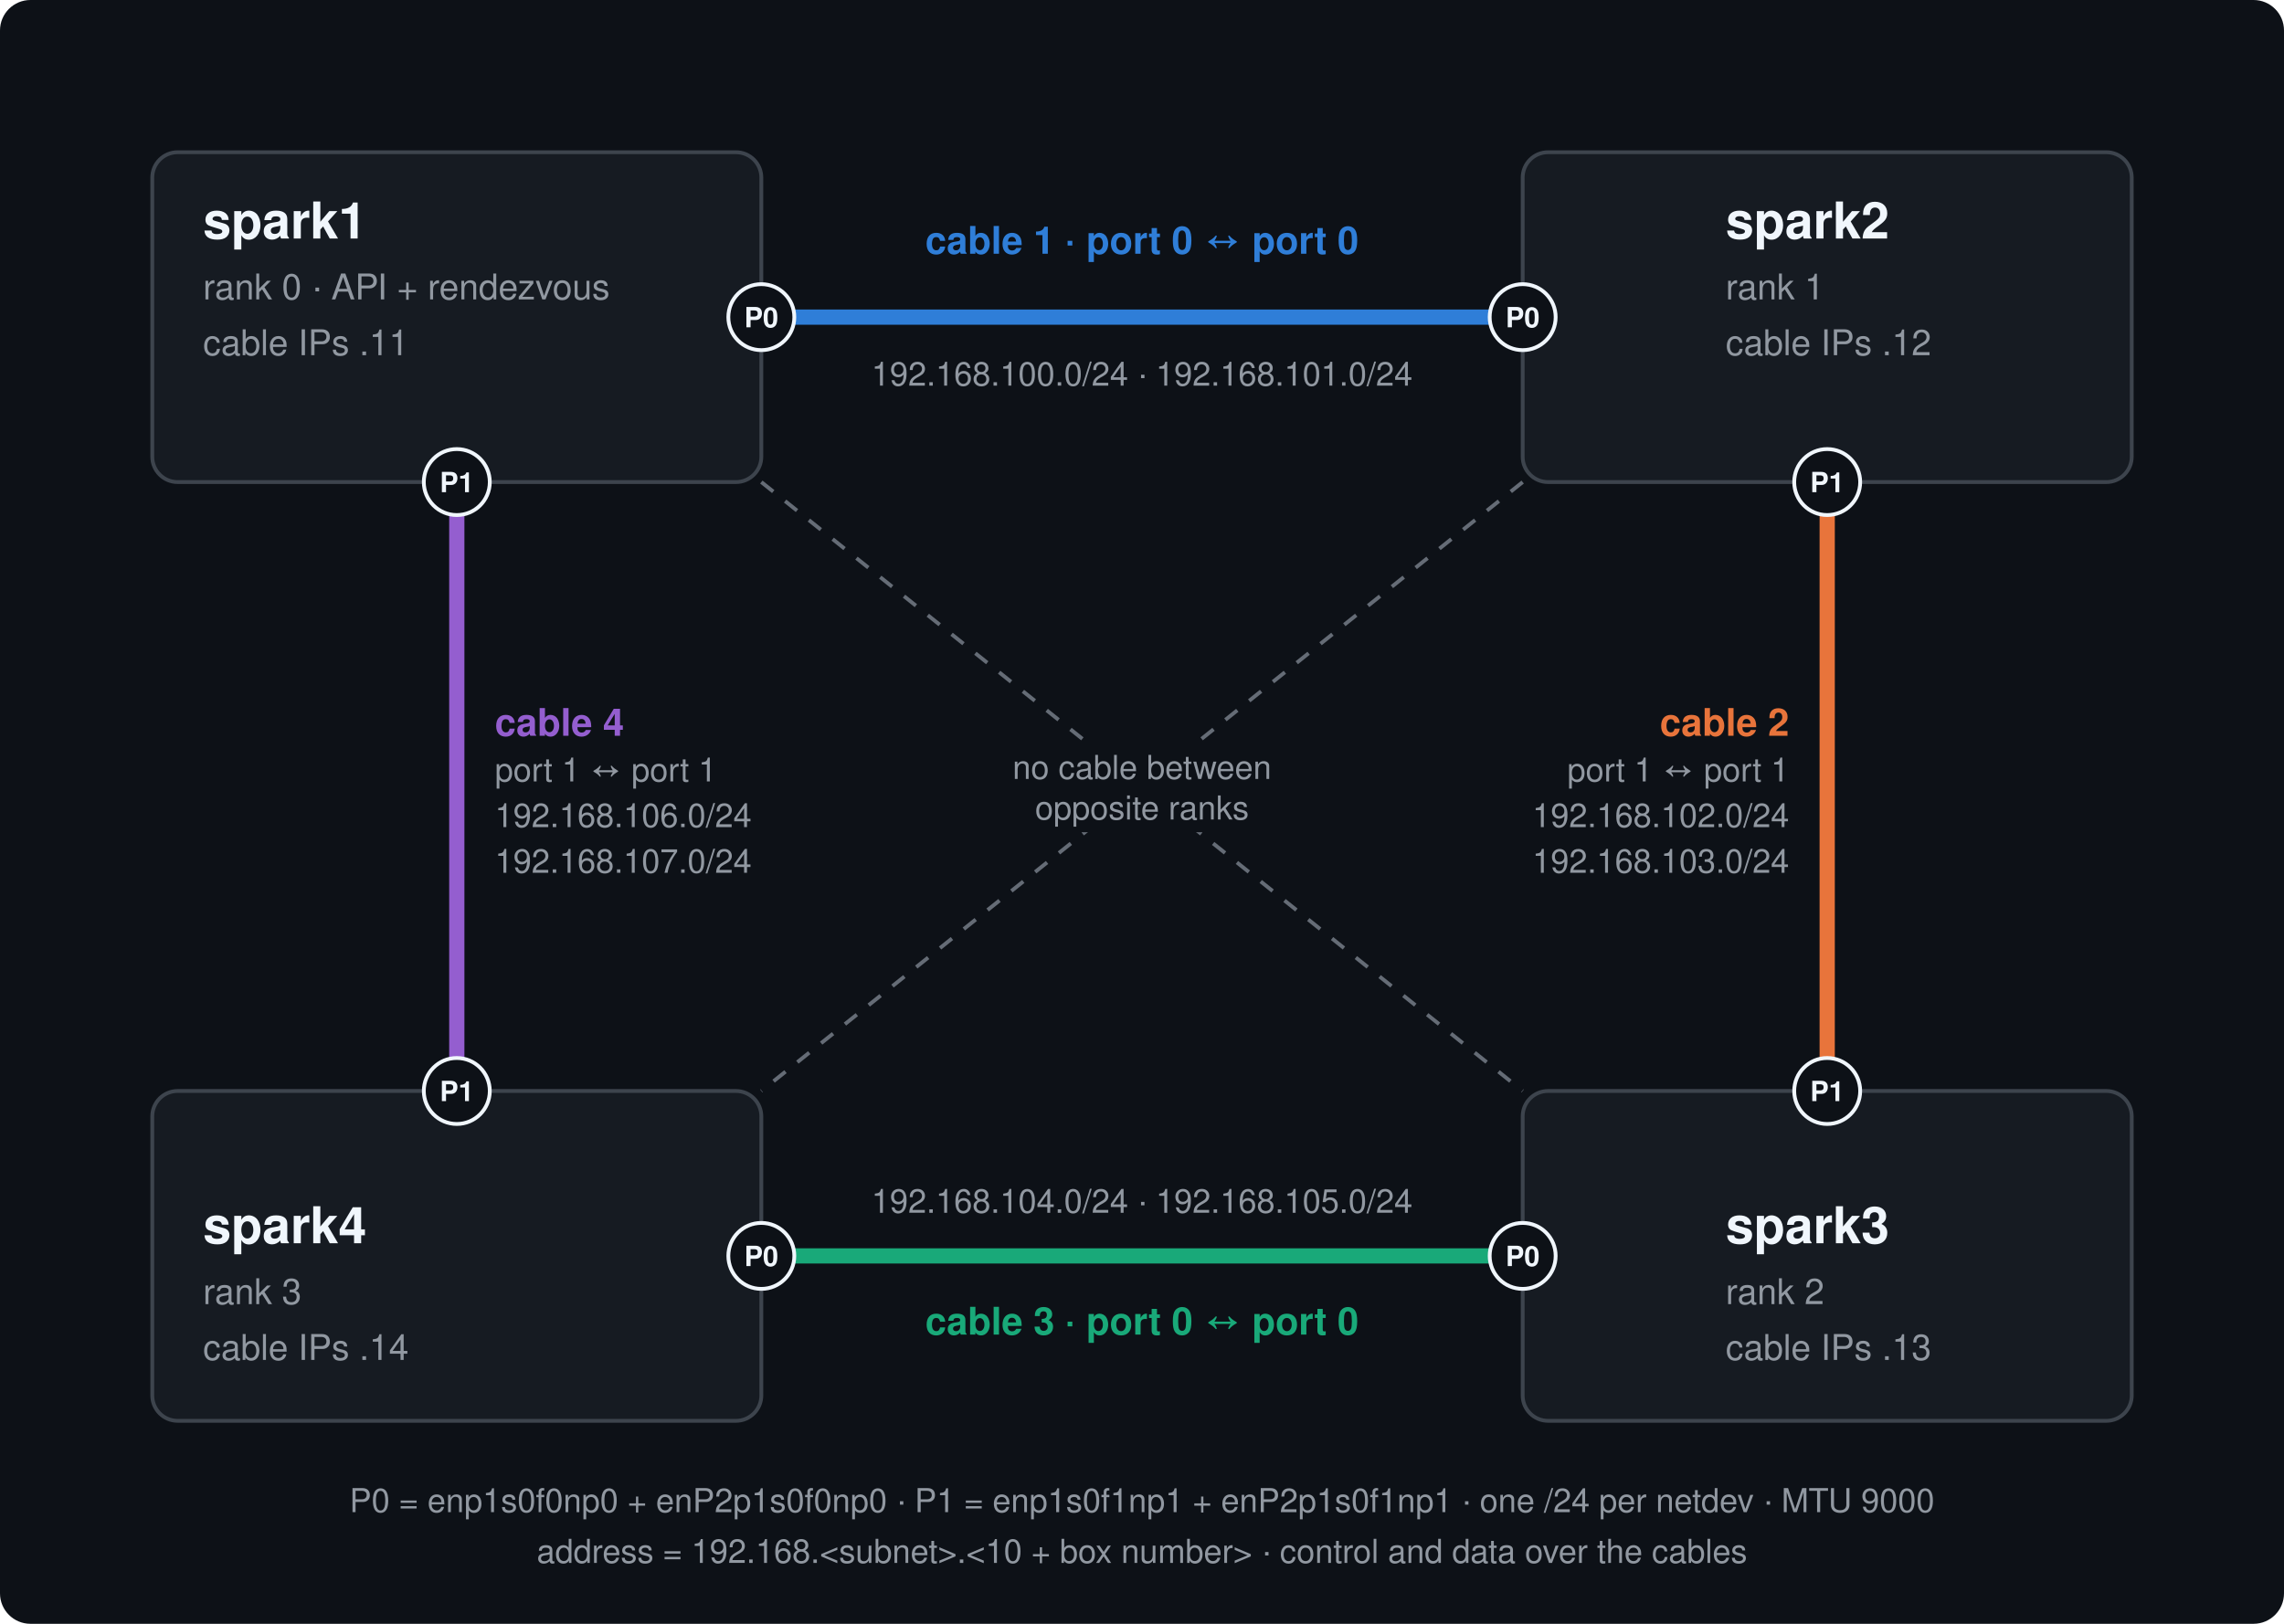
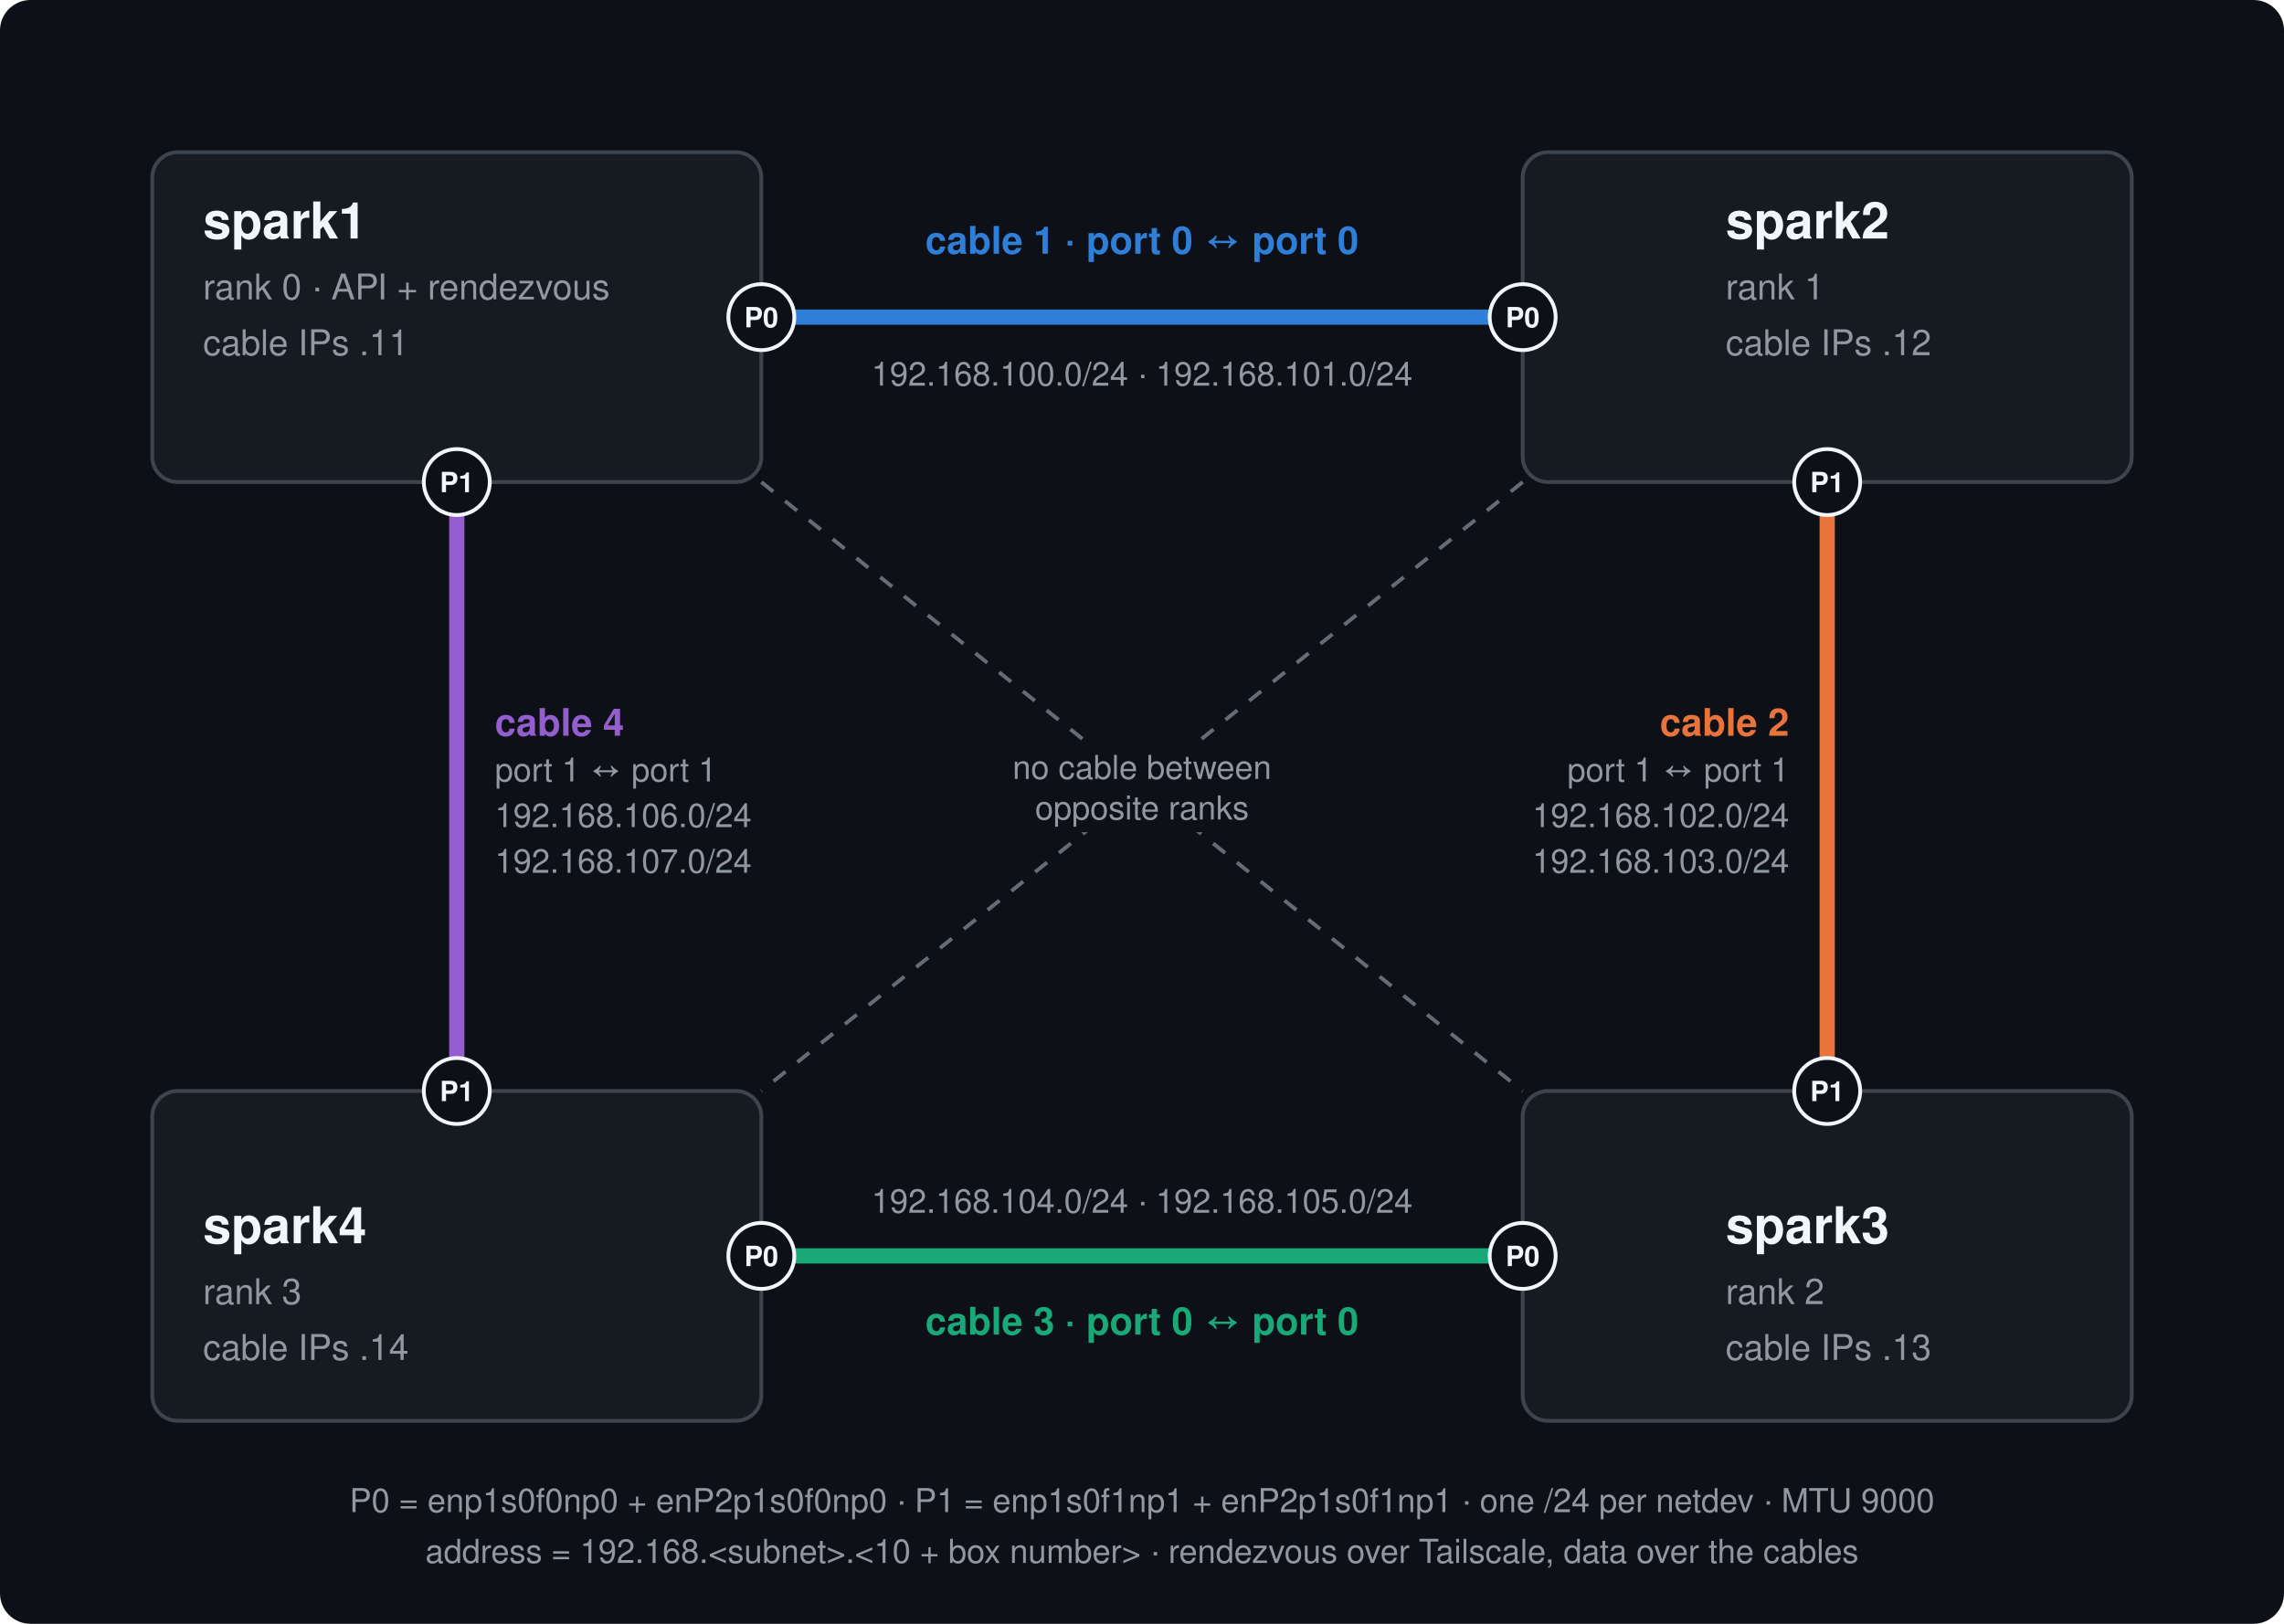
<svg xmlns="http://www.w3.org/2000/svg" viewBox="0 0 900 640" width="900" height="640" font-family="-apple-system, Segoe UI, Helvetica, Arial, sans-serif">
  <style>
    .bg { fill: #0d1117; }
    .box { fill: #161b22; stroke: #3d444d; stroke-width: 1.5; }
    .t { fill: #f0f6fc; }
    .m { fill: #9198a1; }
    .port { fill: #0d1117; stroke: #f0f6fc; stroke-width: 1.5; }
    .none { stroke: #656c76; stroke-width: 1.5; stroke-dasharray: 6 6; fill: none; }
  </style>
  <rect class="bg" width="900" height="640" rx="12" />
  <path class="none" d="M300 190 L600 430 M600 190 L300 430" />
  <rect class="bg" x="372" y="292" width="156" height="36" rx="6" />
  <text class="m" x="450" y="307" font-size="13" text-anchor="middle">no cable between</text>
  <text class="m" x="450" y="323" font-size="13" text-anchor="middle">opposite ranks</text>
  <g stroke-width="6" stroke-linecap="round">
    <line x1="300" y1="125" x2="600" y2="125" stroke="#2f7ed8" />
    <line x1="720" y1="190" x2="720" y2="430" stroke="#e8743b" />
    <line x1="300" y1="495" x2="600" y2="495" stroke="#19a979" />
    <line x1="180" y1="190" x2="180" y2="430" stroke="#945ecf" />
  </g>
  <text x="450" y="100" font-size="15" font-weight="600" text-anchor="middle" fill="#2f7ed8">cable 1 · port 0 ↔ port 0</text>
  <text class="m" x="450" y="152" font-size="13" text-anchor="middle">192.168.100.0/24 · 192.168.101.0/24</text>
  <text x="705" y="290" font-size="15" font-weight="600" text-anchor="end" fill="#e8743b">cable 2</text>
  <text class="m" x="705" y="308" font-size="13" text-anchor="end">port 1 ↔ port 1</text>
  <text class="m" x="705" y="326" font-size="13" text-anchor="end">192.168.102.0/24</text>
  <text class="m" x="705" y="344" font-size="13" text-anchor="end">192.168.103.0/24</text>
  <text x="450" y="526" font-size="15" font-weight="600" text-anchor="middle" fill="#19a979">cable 3 · port 0 ↔ port 0</text>
  <text class="m" x="450" y="478" font-size="13" text-anchor="middle">192.168.104.0/24 · 192.168.105.0/24</text>
  <text x="195" y="290" font-size="15" font-weight="600" fill="#945ecf">cable 4</text>
  <text class="m" x="195" y="308" font-size="13">port 1 ↔ port 1</text>
  <text class="m" x="195" y="326" font-size="13">192.168.106.0/24</text>
  <text class="m" x="195" y="344" font-size="13">192.168.107.0/24</text>
  <g>
    <rect class="box" x="60" y="60" width="240" height="130" rx="10" />
    <text class="t" x="80" y="94" font-size="20" font-weight="700">spark1</text>
    <text class="m" x="80" y="118" font-size="14">rank 0 · API + rendezvous</text>
    <text class="m" x="80" y="140" font-size="14">cable IPs .11</text>
    <rect class="box" x="600" y="60" width="240" height="130" rx="10" />
    <text class="t" x="680" y="94" font-size="20" font-weight="700">spark2</text>
    <text class="m" x="680" y="118" font-size="14">rank 1</text>
    <text class="m" x="680" y="140" font-size="14">cable IPs .12</text>
    <rect class="box" x="600" y="430" width="240" height="130" rx="10" />
    <text class="t" x="680" y="490" font-size="20" font-weight="700">spark3</text>
    <text class="m" x="680" y="514" font-size="14">rank 2</text>
    <text class="m" x="680" y="536" font-size="14">cable IPs .13</text>
    <rect class="box" x="60" y="430" width="240" height="130" rx="10" />
    <text class="t" x="80" y="490" font-size="20" font-weight="700">spark4</text>
    <text class="m" x="80" y="514" font-size="14">rank 3</text>
    <text class="m" x="80" y="536" font-size="14">cable IPs .14</text>
  </g>
  <g font-size="11" font-weight="700" text-anchor="middle">
    <circle class="port" cx="300" cy="125" r="13" />
    <text class="t" x="300" y="129">P0</text>
    <circle class="port" cx="180" cy="190" r="13" />
    <text class="t" x="180" y="194">P1</text>
    <circle class="port" cx="600" cy="125" r="13" />
    <text class="t" x="600" y="129">P0</text>
    <circle class="port" cx="720" cy="190" r="13" />
    <text class="t" x="720" y="194">P1</text>
    <circle class="port" cx="720" cy="430" r="13" />
    <text class="t" x="720" y="434">P1</text>
    <circle class="port" cx="600" cy="495" r="13" />
    <text class="t" x="600" y="499">P0</text>
    <circle class="port" cx="180" cy="430" r="13" />
    <text class="t" x="180" y="434">P1</text>
    <circle class="port" cx="300" cy="495" r="13" />
    <text class="t" x="300" y="499">P0</text>
  </g>
  <text class="m" x="450" y="596" font-size="13" text-anchor="middle">P0 = enp1s0f0np0 + enP2p1s0f0np0 · P1 = enp1s0f1np1 + enP2p1s0f1np1 · one /24 per netdev · MTU 9000</text>
-   <text class="m" x="450" y="616" font-size="13" text-anchor="middle">address = 192.168.&lt;subnet&gt;.&lt;10 + box number&gt; · control and data over the cables</text>
+   <text class="m" x="450" y="616" font-size="13" text-anchor="middle">address = 192.168.&lt;subnet&gt;.&lt;10 + box number&gt; · rendezvous over Tailscale, data over the cables</text>
</svg>
